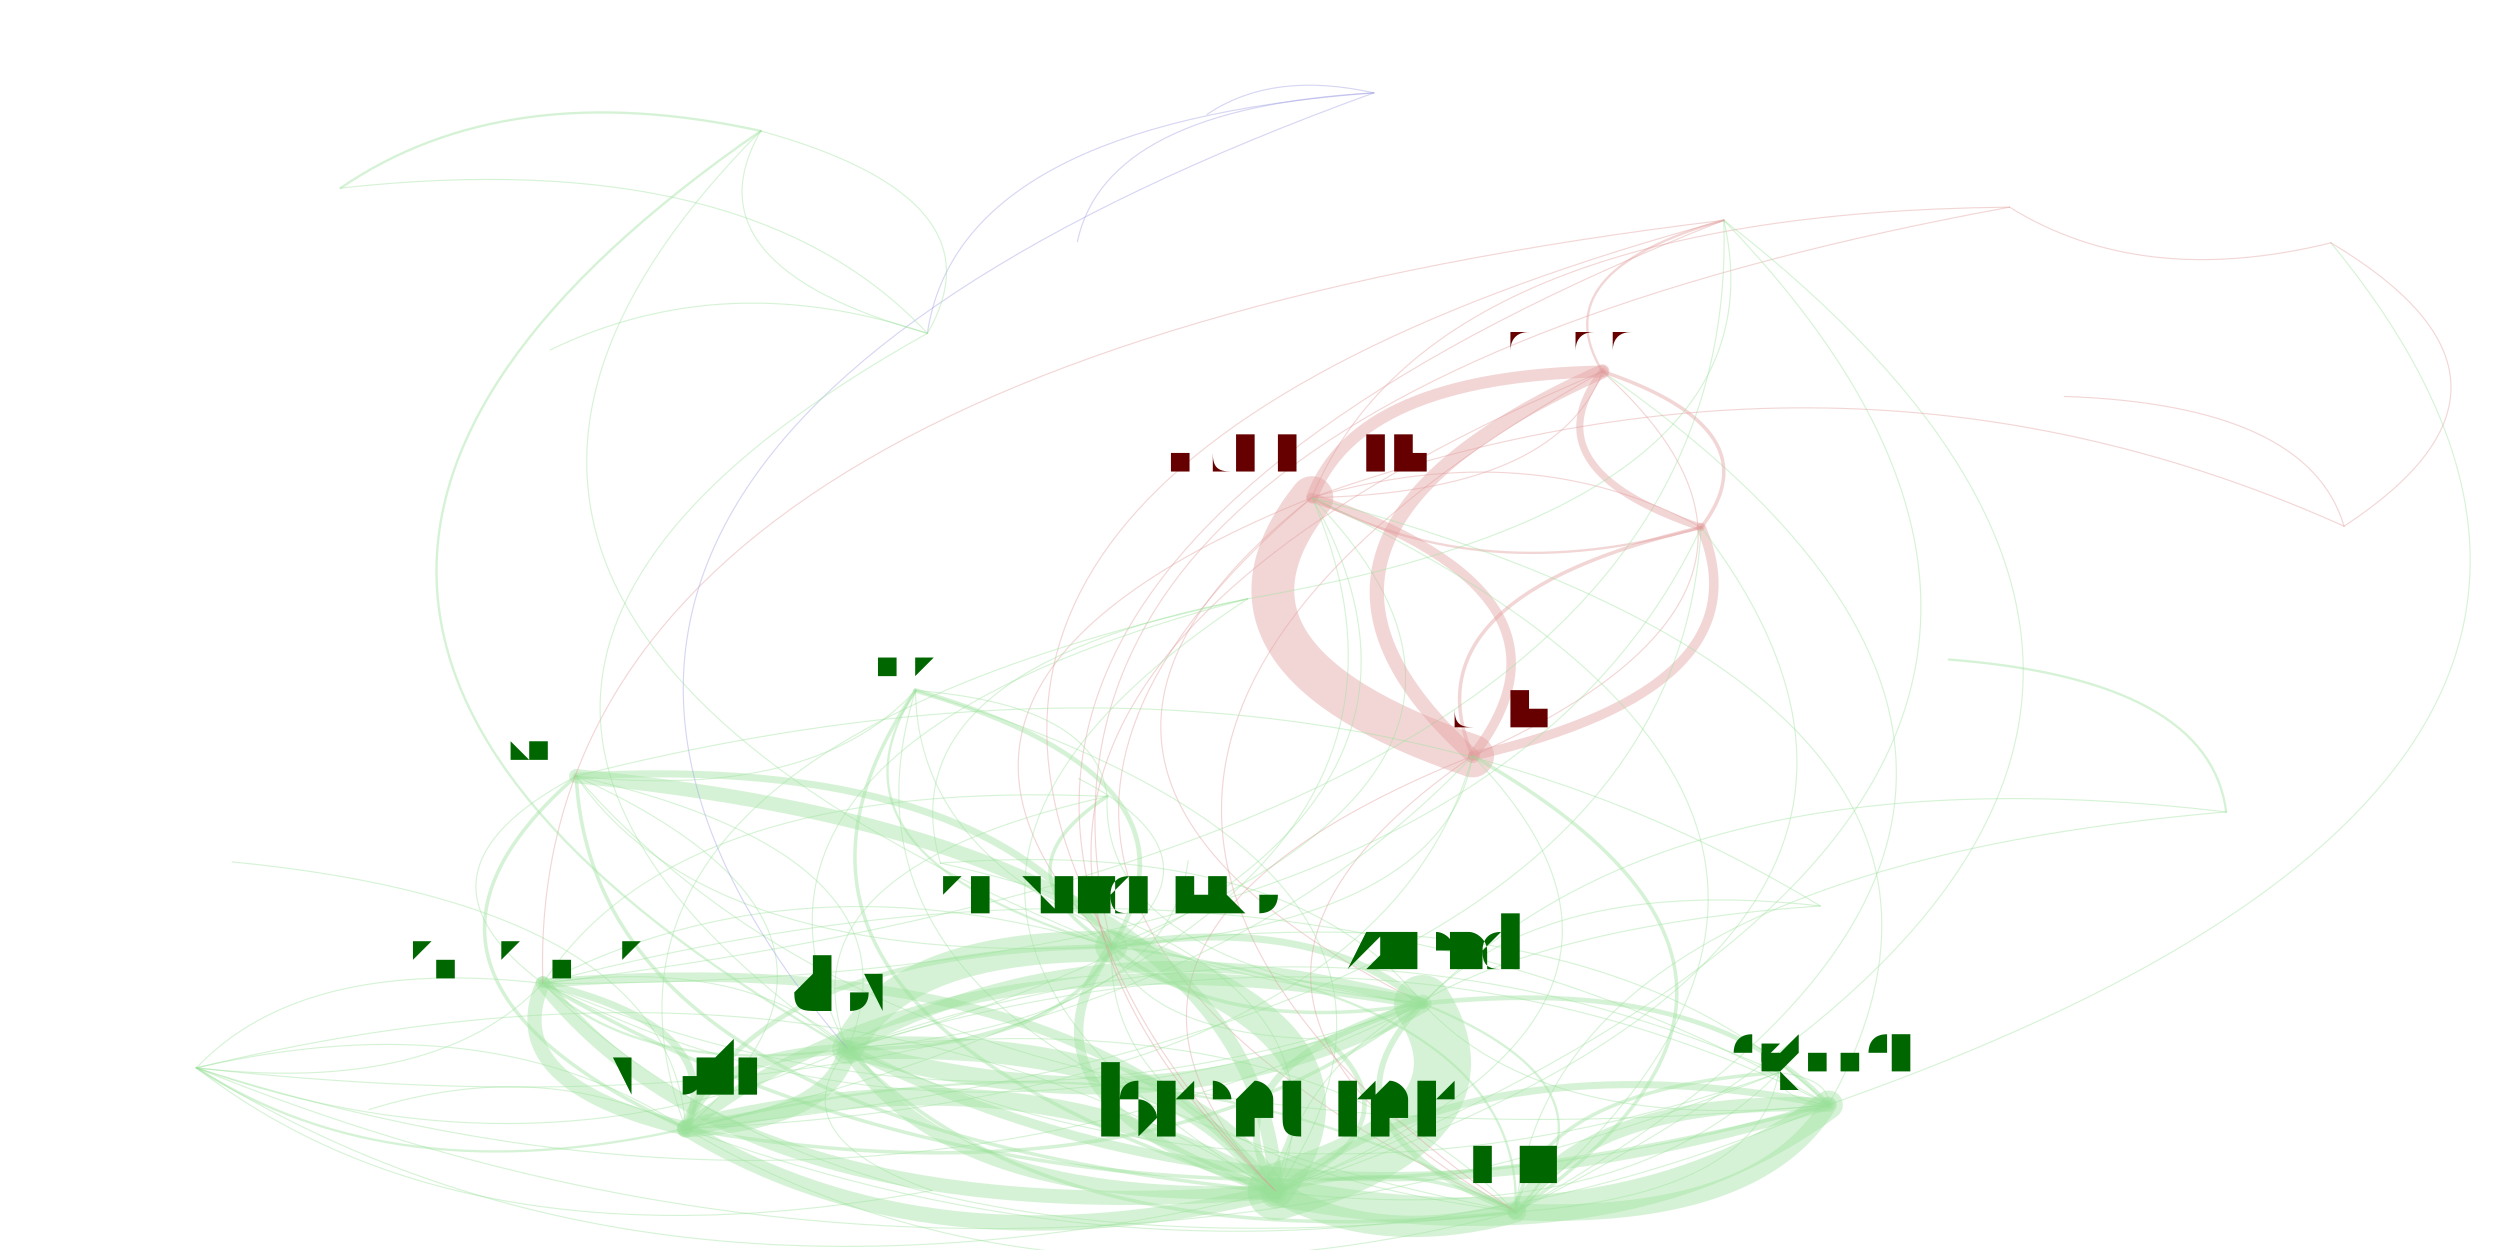
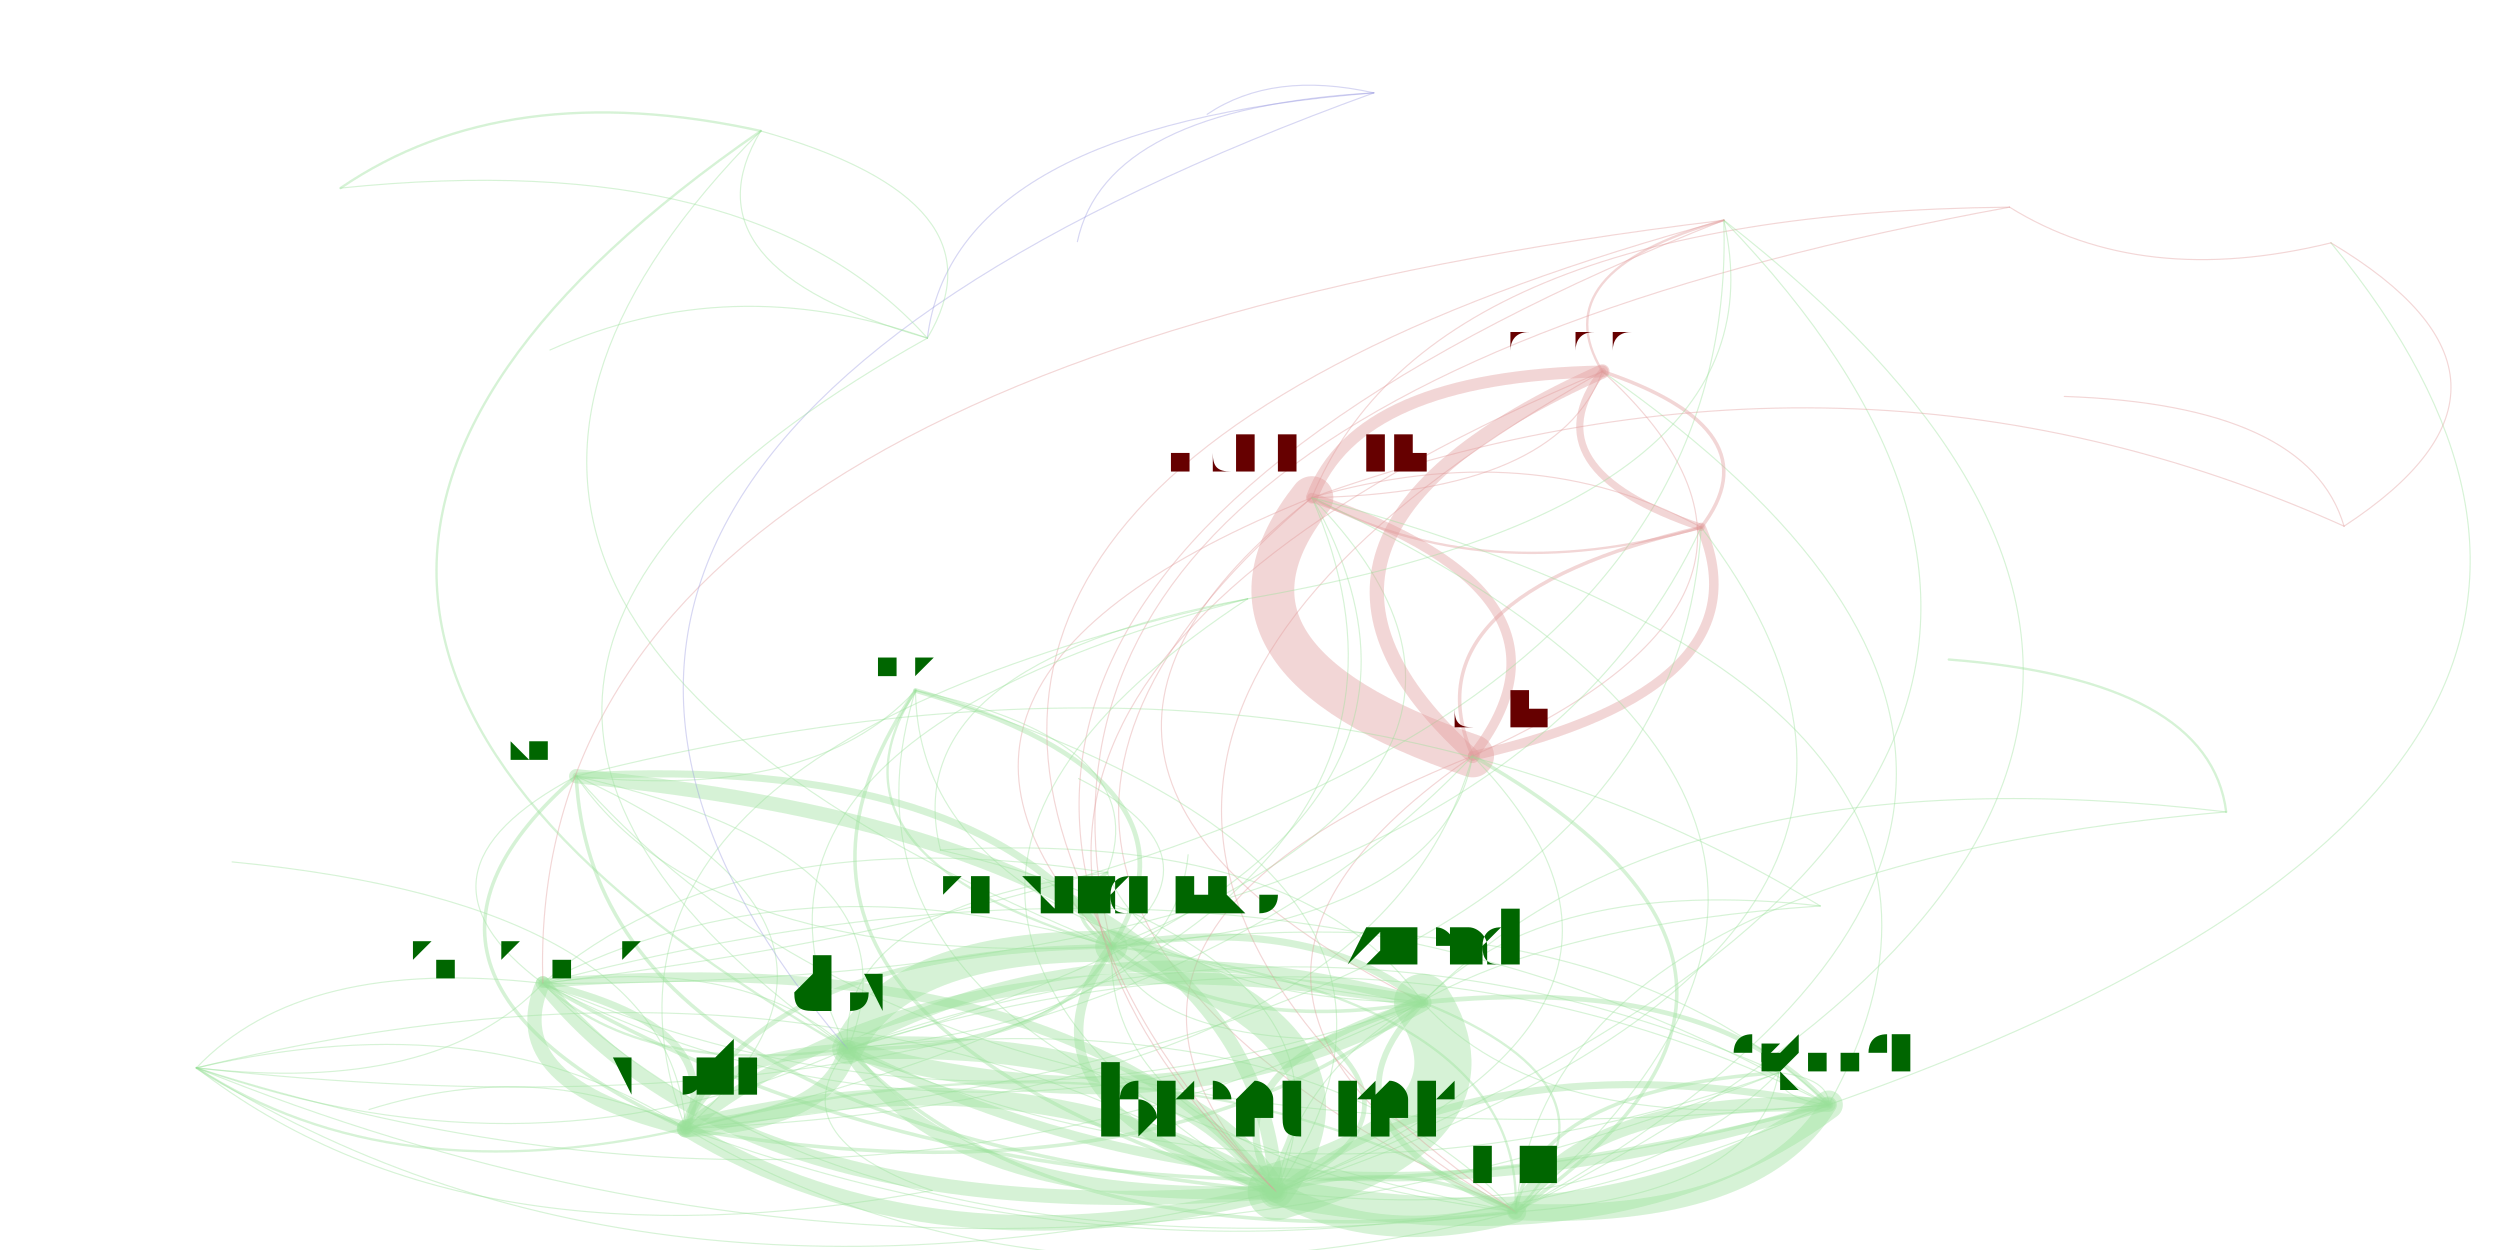
<svg xmlns="http://www.w3.org/2000/svg" width="4000" height="2000" viewBox="-0.025 -0.025 2.05 1.05">
  <style>
    path {
      fill: none;
      stroke-linecap: round;
      stroke-opacity: 0.4;
    }

    text {
      text-anchor: middle;
      alignment-baseline: hanging;
    }
  </style>
  <g opacity="0.4">
    <path d="M1.638 0.149 Q1.749 0.218 1.908 0.179" stroke="hsl(0.0,100%,35%)" stroke-width="0.001" />
    <path d="M1.638 0.149 Q1.150 0.154 1.052 0.393" stroke="hsl(0.0,100%,35%)" stroke-width="0.001" />
    <path d="M1.638 0.149 Q0.765 0.309 0.884 0.770" stroke="hsl(0.0,100%,35%)" stroke-width="0.001" />
    <path d="M1.052 0.393 Q0.945 0.528 1.187 0.610" stroke="hsl(0.0,100%,35%)" stroke-width="0.036" />
-     <path d="M1.052 0.393 Q0.758 0.624 1.145 0.818" stroke="hsl(0.0,100%,35%)" stroke-width="0.001" />
+     <path d="M1.052 0.393 Q0.759 0.623 1.145 0.817" stroke="hsl(0.0,100%,35%)" stroke-width="0.001" />
    <path d="M1.052 0.393 Q1.195 0.471 1.379 0.418" stroke="hsl(0.0,100%,35%)" stroke-width="0.002" />
    <path d="M1.052 0.393 Q1.258 0.389 1.296 0.287" stroke="hsl(0.0,100%,35%)" stroke-width="0.001" />
    <path d="M1.052 0.393 Q0.657 0.727 1.223 0.993" stroke="hsl(0.0,100%,35%)" stroke-width="0.001" />
    <path d="M1.052 0.393 Q0.666 0.548 0.884 0.770" stroke="hsl(0.0,100%,35%)" stroke-width="0.001" />
-     <path d="M0.884 0.770 Q0.976 0.846 1.145 0.818" stroke="hsl(120.0,100%,35%)" stroke-width="0.003" />
+     <path d="M0.884 0.770 Q0.977 0.845 1.145 0.817" stroke="hsl(120.0,100%,35%)" stroke-width="0.003" />
    <path d="M0.884 0.770 Q0.704 0.768 0.662 0.856" stroke="hsl(120.0,100%,35%)" stroke-width="0.026" />
    <path d="M0.884 0.770 Q1.270 0.615 1.052 0.393" stroke="hsl(120.0,100%,35%)" stroke-width="0.001" />
    <path d="M0.884 0.770 Q0.974 0.629 0.719 0.555" stroke="hsl(120.0,100%,35%)" stroke-width="0.004" />
    <path d="M0.884 0.770 Q1.163 0.750 1.187 0.610" stroke="hsl(120.0,100%,35%)" stroke-width="0.001" />
    <path d="M0.884 0.770 Q0.620 0.690 0.406 0.801" stroke="hsl(120.0,100%,35%)" stroke-width="0.001" />
    <path d="M0.884 0.770 Q0.774 0.608 0.434 0.627" stroke="hsl(120.0,100%,35%)" stroke-width="0.006" />
    <path d="M0.884 0.770 Q0.912 0.845 1.064 0.848" stroke="hsl(120.0,100%,35%)" stroke-width="0.001" />
    <path d="M0.884 0.770 Q0.788 0.900 1.022 0.976" stroke="hsl(120.0,100%,35%)" stroke-width="0.008" />
    <path d="M0.884 0.770 Q0.583 0.774 0.526 0.923" stroke="hsl(120.0,100%,35%)" stroke-width="0.004" />
    <path d="M0.884 0.770 Q0.983 0.694 0.856 0.629" stroke="hsl(120.0,100%,35%)" stroke-width="0.001" />
    <path d="M0.884 0.770 Q0.875 0.949 1.223 0.993" stroke="hsl(120.0,100%,35%)" stroke-width="0.001" />
-     <path d="M1.145 0.818 Q1.044 0.921 1.223 0.993" stroke="hsl(120.0,100%,35%)" stroke-width="0.005" />
-     <path d="M1.145 0.818 Q1.053 0.741 0.884 0.770" stroke="hsl(120.0,100%,35%)" stroke-width="0.006" />
-     <path d="M1.145 0.818 Q1.037 0.678 0.740 0.700" stroke="hsl(120.0,100%,35%)" stroke-width="0.001" />
-     <path d="M1.145 0.818 Q0.957 0.872 1.022 0.976" stroke="hsl(120.0,100%,35%)" stroke-width="0.006" />
-     <path d="M1.145 0.818 Q0.873 0.740 0.662 0.856" stroke="hsl(120.0,100%,35%)" stroke-width="0.009" />
-     <path d="M1.145 0.818 Q1.247 0.929 1.486 0.903" stroke="hsl(120.0,100%,35%)" stroke-width="0.001" />
-     <path d="M1.145 0.818 Q0.752 0.746 0.526 0.923" stroke="hsl(120.0,100%,35%)" stroke-width="0.01" />
+     <path d="M1.145 0.817 Q1.043 0.920 1.223 0.993" stroke="hsl(120.0,100%,35%)" stroke-width="0.005" />
+     <path d="M1.145 0.817 Q1.052 0.741 0.884 0.770" stroke="hsl(120.0,100%,35%)" stroke-width="0.006" />
+     <path d="M1.145 0.817 Q1.045 0.672 0.740 0.689" stroke="hsl(120.0,100%,35%)" stroke-width="0.001" />
+     <path d="M1.145 0.817 Q0.956 0.872 1.022 0.976" stroke="hsl(120.0,100%,35%)" stroke-width="0.006" />
+     <path d="M1.145 0.817 Q0.873 0.740 0.662 0.856" stroke="hsl(120.0,100%,35%)" stroke-width="0.009" />
+     <path d="M1.145 0.817 Q1.246 0.928 1.486 0.903" stroke="hsl(120.0,100%,35%)" stroke-width="0.001" />
+     <path d="M1.145 0.817 Q0.751 0.746 0.526 0.923" stroke="hsl(120.0,100%,35%)" stroke-width="0.01" />
    <path d="M0.662 0.856 Q0.541 0.862 0.526 0.923" stroke="hsl(120.0,100%,35%)" stroke-width="0.009" />
-     <path d="M0.662 0.856 Q0.934 0.933 1.145 0.818" stroke="hsl(120.0,100%,35%)" stroke-width="0.015" />
+     <path d="M0.662 0.856 Q0.935 0.933 1.145 0.817" stroke="hsl(120.0,100%,35%)" stroke-width="0.015" />
    <path d="M0.662 0.856 Q1.036 1.044 1.486 0.903" stroke="hsl(120.0,100%,35%)" stroke-width="0.008" />
    <path d="M0.662 0.856 Q0.731 0.695 0.434 0.627" stroke="hsl(120.0,100%,35%)" stroke-width="0.001" />
    <path d="M0.662 0.856 Q0.832 1.036 1.223 0.993" stroke="hsl(120.0,100%,35%)" stroke-width="0.003" />
    <path d="M0.662 0.856 Q0.746 0.988 1.022 0.976" stroke="hsl(120.0,100%,35%)" stroke-width="0.011" />
    <path d="M0.662 0.856 Q1.227 0.702 1.052 0.393" stroke="hsl(120.0,100%,35%)" stroke-width="0.001" />
    <path d="M0.662 0.856 Q0.602 0.929 0.733 0.975" stroke="hsl(120.0,100%,35%)" stroke-width="0.001" />
    <path d="M0.662 0.856 Q0.842 0.857 0.884 0.770" stroke="hsl(120.0,100%,35%)" stroke-width="0.003" />
-     <path d="M0.662 0.856 Q0.931 0.834 0.948 0.698" stroke="hsl(120.0,100%,35%)" stroke-width="0.001" />
+     <path d="M0.662 0.856 Q0.935 0.832 0.948 0.693" stroke="hsl(120.0,100%,35%)" stroke-width="0.001" />
    <path d="M0.662 0.856 Q0.578 0.777 0.406 0.801" stroke="hsl(120.0,100%,35%)" stroke-width="0.001" />
    <path d="M0.662 0.856 Q1.037 1.022 1.444 0.876" stroke="hsl(120.0,100%,35%)" stroke-width="0.001" />
    <path d="M0.719 0.555 Q0.629 0.695 0.884 0.770" stroke="hsl(120.0,100%,35%)" stroke-width="0.002" />
    <path d="M0.719 0.555 Q0.534 0.826 1.022 0.976" stroke="hsl(120.0,100%,35%)" stroke-width="0.003" />
-     <path d="M0.719 0.555 Q0.722 0.771 1.145 0.818" stroke="hsl(120.0,100%,35%)" stroke-width="0.001" />
+     <path d="M0.719 0.555 Q0.722 0.771 1.145 0.817" stroke="hsl(120.0,100%,35%)" stroke-width="0.001" />
    <path d="M0.719 0.555 Q0.620 0.875 1.223 0.993" stroke="hsl(120.0,100%,35%)" stroke-width="0.001" />
    <path d="M1.187 0.610 Q1.293 0.474 1.052 0.393" stroke="hsl(0.0,100%,35%)" stroke-width="0.008" />
    <path d="M1.187 0.610 Q1.436 0.553 1.379 0.418" stroke="hsl(0.0,100%,35%)" stroke-width="0.008" />
-     <path d="M1.187 0.610 Q1.500 0.470 1.296 0.287" stroke="hsl(0.0,100%,35%)" stroke-width="0.001" />
+     <path d="M1.187 0.610 Q1.499 0.471 1.296 0.287" stroke="hsl(0.0,100%,35%)" stroke-width="0.001" />
    <path d="M1.187 0.610 Q0.812 0.760 1.022 0.976" stroke="hsl(0.0,100%,35%)" stroke-width="0.001" />
    <path d="M1.187 0.610 Q0.898 0.809 1.223 0.993" stroke="hsl(0.0,100%,35%)" stroke-width="0.001" />
    <path d="M0.406 0.801 Q0.864 1.068 1.486 0.903" stroke="hsl(120.0,100%,35%)" stroke-width="0.003" />
    <path d="M0.406 0.801 Q0.698 0.956 1.064 0.848" stroke="hsl(120.0,100%,35%)" stroke-width="0.001" />
    <path d="M0.406 0.801 Q0.575 1.012 1.022 0.976" stroke="hsl(120.0,100%,35%)" stroke-width="0.012" />
    <path d="M0.406 0.801 Q0.369 0.886 0.526 0.923" stroke="hsl(120.0,100%,35%)" stroke-width="0.012" />
    <path d="M0.406 0.801 Q0.491 0.880 0.662 0.856" stroke="hsl(120.0,100%,35%)" stroke-width="0.002" />
    <path d="M0.406 0.801 Q1.415 0.679 1.398 0.160" stroke="hsl(120.0,100%,35%)" stroke-width="0.001" />
-     <path d="M0.406 0.801 Q0.763 0.957 1.145 0.818" stroke="hsl(120.0,100%,35%)" stroke-width="0.001" />
+     <path d="M0.406 0.801 Q0.763 0.957 1.145 0.817" stroke="hsl(120.0,100%,35%)" stroke-width="0.001" />
    <path d="M0.406 0.801 Q1.199 0.804 1.379 0.418" stroke="hsl(120.0,100%,35%)" stroke-width="0.001" />
    <path d="M0.406 0.801 Q0.661 1.060 1.223 0.993" stroke="hsl(120.0,100%,35%)" stroke-width="0.001" />
    <path d="M0.406 0.801 Q0.204 0.778 0.115 0.872" stroke="hsl(120.0,100%,35%)" stroke-width="0.001" />
    <path d="M0.434 0.627 Q0.449 0.919 1.022 0.976" stroke="hsl(120.0,100%,35%)" stroke-width="0.003" />
    <path d="M0.434 0.627 Q0.738 0.975 1.486 0.903" stroke="hsl(120.0,100%,35%)" stroke-width="0.001" />
    <path d="M0.434 0.627 Q0.545 0.788 0.884 0.770" stroke="hsl(120.0,100%,35%)" stroke-width="0.001" />
    <path d="M0.434 0.627 Q0.281 0.708 0.406 0.801" stroke="hsl(120.0,100%,35%)" stroke-width="0.001" />
    <path d="M0.434 0.627 Q0.634 0.648 0.719 0.555" stroke="hsl(120.0,100%,35%)" stroke-width="0.001" />
    <path d="M0.434 0.627 Q0.243 0.793 0.526 0.923" stroke="hsl(120.0,100%,35%)" stroke-width="0.003" />
    <path d="M1.022 0.976 Q0.817 0.850 0.526 0.923" stroke="hsl(120.0,100%,35%)" stroke-width="0.015" />
    <path d="M1.022 0.976 Q1.312 1.032 1.486 0.903" stroke="hsl(120.0,100%,35%)" stroke-width="0.024" />
    <path d="M1.022 0.976 Q1.108 1.024 1.223 0.993" stroke="hsl(120.0,100%,35%)" stroke-width="0.018" />
-     <path d="M1.022 0.976 Q1.210 0.921 1.145 0.818" stroke="hsl(120.0,100%,35%)" stroke-width="0.048" />
+     <path d="M1.022 0.976 Q1.211 0.921 1.145 0.817" stroke="hsl(120.0,100%,35%)" stroke-width="0.048" />
    <path d="M1.022 0.976 Q1.313 1.010 1.444 0.876" stroke="hsl(120.0,100%,35%)" stroke-width="0.001" />
    <path d="M1.022 0.976 Q1.007 0.683 0.434 0.627" stroke="hsl(120.0,100%,35%)" stroke-width="0.012" />
    <path d="M1.022 0.976 Q1.145 0.920 1.064 0.848" stroke="hsl(120.0,100%,35%)" stroke-width="0.004" />
    <path d="M1.022 0.976 Q1.118 0.845 0.884 0.770" stroke="hsl(120.0,100%,35%)" stroke-width="0.028" />
    <path d="M1.022 0.976 Q0.938 0.844 0.662 0.856" stroke="hsl(120.0,100%,35%)" stroke-width="0.019" />
    <path d="M1.022 0.976 Q0.854 0.765 0.406 0.801" stroke="hsl(120.0,100%,35%)" stroke-width="0.008" />
    <path d="M1.022 0.976 Q1.397 0.826 1.187 0.610" stroke="hsl(120.0,100%,35%)" stroke-width="0.001" />
    <path d="M1.022 0.976 Q1.863 0.643 1.398 0.160" stroke="hsl(120.0,100%,35%)" stroke-width="0.001" />
    <path d="M1.022 0.976 Q1.647 0.768 1.379 0.418" stroke="hsl(120.0,100%,35%)" stroke-width="0.001" />
    <path d="M1.022 0.976 Q1.207 0.704 0.719 0.555" stroke="hsl(120.0,100%,35%)" stroke-width="0.001" />
    <path d="M1.022 0.976 Q0.652 0.742 0.115 0.872" stroke="hsl(120.0,100%,35%)" stroke-width="0.001" />
-     <path d="M1.022 0.976 Q1.102 0.781 0.740 0.700" stroke="hsl(120.0,100%,35%)" stroke-width="0.001" />
+     <path d="M1.022 0.976 Q1.110 0.776 0.740 0.689" stroke="hsl(120.0,100%,35%)" stroke-width="0.001" />
    <path d="M0.526 0.923 Q0.648 0.916 0.662 0.856" stroke="hsl(120.0,100%,35%)" stroke-width="0.015" />
    <path d="M0.526 0.923 Q0.732 1.048 1.022 0.976" stroke="hsl(120.0,100%,35%)" stroke-width="0.013" />
    <path d="M0.526 0.923 Q0.361 0.815 0.115 0.872" stroke="hsl(120.0,100%,35%)" stroke-width="0.001" />
    <path d="M0.526 0.923 Q1.213 0.763 1.052 0.393" stroke="hsl(120.0,100%,35%)" stroke-width="0.001" />
    <path d="M0.526 0.923 Q0.514 0.735 0.145 0.699" stroke="hsl(120.0,100%,35%)" stroke-width="0.001" />
    <path d="M0.526 0.923 Q0.563 0.838 0.406 0.801" stroke="hsl(120.0,100%,35%)" stroke-width="0.006" />
-     <path d="M0.526 0.923 Q0.920 0.994 1.145 0.818" stroke="hsl(120.0,100%,35%)" stroke-width="0.003" />
+     <path d="M0.526 0.923 Q0.920 0.993 1.145 0.817" stroke="hsl(120.0,100%,35%)" stroke-width="0.003" />
    <path d="M0.526 0.923 Q1.106 0.898 1.187 0.610" stroke="hsl(120.0,100%,35%)" stroke-width="0.001" />
    <path d="M0.526 0.923 Q0.717 0.756 0.434 0.627" stroke="hsl(120.0,100%,35%)" stroke-width="0.001" />
    <path d="M0.526 0.923 Q1.021 1.105 1.486 0.903" stroke="hsl(120.0,100%,35%)" stroke-width="0.001" />
    <path d="M0.526 0.923 Q1.356 0.841 1.379 0.418" stroke="hsl(120.0,100%,35%)" stroke-width="0.001" />
    <path d="M0.526 0.923 Q0.818 1.097 1.223 0.993" stroke="hsl(120.0,100%,35%)" stroke-width="0.001" />
    <path d="M0.526 0.923 Q0.405 0.862 0.260 0.907" stroke="hsl(120.0,100%,35%)" stroke-width="0.001" />
    <path d="M1.223 0.993 Q1.426 1.001 1.486 0.903" stroke="hsl(120.0,100%,35%)" stroke-width="0.014" />
-     <path d="M1.223 0.993 Q1.324 0.890 1.145 0.818" stroke="hsl(120.0,100%,35%)" stroke-width="0.002" />
+     <path d="M1.223 0.993 Q1.325 0.889 1.145 0.817" stroke="hsl(120.0,100%,35%)" stroke-width="0.002" />
    <path d="M1.223 0.993 Q0.931 0.819 0.526 0.923" stroke="hsl(120.0,100%,35%)" stroke-width="0.002" />
    <path d="M1.223 0.993 Q1.052 0.812 0.662 0.856" stroke="hsl(120.0,100%,35%)" stroke-width="0.001" />
    <path d="M1.223 0.993 Q1.511 0.794 1.187 0.610" stroke="hsl(120.0,100%,35%)" stroke-width="0.003" />
    <path d="M1.223 0.993 Q1.617 0.659 1.052 0.393" stroke="hsl(120.0,100%,35%)" stroke-width="0.001" />
    <path d="M1.223 0.993 Q1.824 0.655 1.296 0.287" stroke="hsl(120.0,100%,35%)" stroke-width="0.001" />
    <path d="M1.223 0.993 Q1.136 0.944 1.022 0.976" stroke="hsl(120.0,100%,35%)" stroke-width="0.003" />
    <path d="M1.223 0.993 Q1.232 0.814 0.884 0.770" stroke="hsl(120.0,100%,35%)" stroke-width="0.002" />
    <path d="M1.223 0.993 Q1.427 0.979 1.444 0.876" stroke="hsl(120.0,100%,35%)" stroke-width="0.001" />
    <path d="M1.223 0.993 Q1.977 0.611 1.398 0.160" stroke="hsl(120.0,100%,35%)" stroke-width="0.001" />
    <path d="M1.296 0.287 Q1.090 0.291 1.052 0.393" stroke="hsl(0.0,100%,35%)" stroke-width="0.01" />
    <path d="M1.296 0.287 Q1.233 0.369 1.379 0.418" stroke="hsl(0.0,100%,35%)" stroke-width="0.006" />
    <path d="M1.296 0.287 Q0.983 0.427 1.187 0.610" stroke="hsl(0.0,100%,35%)" stroke-width="0.012" />
    <path d="M1.296 0.287 Q0.608 0.577 1.022 0.976" stroke="hsl(0.0,100%,35%)" stroke-width="0.001" />
-     <path d="M1.296 0.287 Q0.695 0.625 1.223 0.993" stroke="hsl(0.0,100%,35%)" stroke-width="0.001" />
+     <path d="M1.296 0.287 Q0.695 0.626 1.223 0.993" stroke="hsl(0.0,100%,35%)" stroke-width="0.001" />
    <path d="M1.379 0.418 Q1.442 0.336 1.296 0.287" stroke="hsl(0.0,100%,35%)" stroke-width="0.003" />
    <path d="M1.379 0.418 Q1.236 0.340 1.052 0.393" stroke="hsl(0.0,100%,35%)" stroke-width="0.001" />
    <path d="M1.379 0.418 Q1.129 0.476 1.187 0.610" stroke="hsl(0.0,100%,35%)" stroke-width="0.003" />
    <path d="M1.486 0.903 Q1.487 0.881 1.444 0.876" stroke="hsl(120.0,100%,35%)" stroke-width="0.001" />
    <path d="M1.486 0.903 Q1.282 0.896 1.223 0.993" stroke="hsl(120.0,100%,35%)" stroke-width="0.012" />
    <path d="M1.486 0.903 Q1.112 0.715 0.662 0.856" stroke="hsl(120.0,100%,35%)" stroke-width="0.001" />
    <path d="M1.486 0.903 Q1.196 0.847 1.022 0.976" stroke="hsl(120.0,100%,35%)" stroke-width="0.006" />
    <path d="M1.486 0.903 Q1.677 0.561 1.052 0.393" stroke="hsl(120.0,100%,35%)" stroke-width="0.001" />
-     <path d="M1.486 0.903 Q1.384 0.792 1.145 0.818" stroke="hsl(120.0,100%,35%)" stroke-width="0.004" />
+     <path d="M1.486 0.903 Q1.385 0.792 1.145 0.817" stroke="hsl(120.0,100%,35%)" stroke-width="0.004" />
    <path d="M1.486 0.903 Q1.028 0.636 0.406 0.801" stroke="hsl(120.0,100%,35%)" stroke-width="0.001" />
    <path d="M1.486 0.903 Q2.276 0.626 1.908 0.179" stroke="hsl(120.0,100%,35%)" stroke-width="0.001" />
    <path d="M1.486 0.903 Q1.292 0.716 0.884 0.770" stroke="hsl(120.0,100%,35%)" stroke-width="0.001" />
    <path d="M1.444 0.876 Q1.240 0.890 1.223 0.993" stroke="hsl(120.0,100%,35%)" stroke-width="0.003" />
    <path d="M1.444 0.876 Q1.443 0.898 1.486 0.903" stroke="hsl(120.0,100%,35%)" stroke-width="0.001" />
    <path d="M1.444 0.876 Q1.070 0.709 0.662 0.856" stroke="hsl(120.0,100%,35%)" stroke-width="0.001" />
    <path d="M1.398 0.160 Q0.557 0.493 1.022 0.976" stroke="hsl(0.0,100%,35%)" stroke-width="0.001" />
    <path d="M1.398 0.160 Q1.245 0.203 1.296 0.287" stroke="hsl(0.0,100%,35%)" stroke-width="0.002" />
    <path d="M1.398 0.160 Q0.653 0.362 0.884 0.770" stroke="hsl(0.0,100%,35%)" stroke-width="0.001" />
    <path d="M1.398 0.160 Q0.389 0.282 0.406 0.801" stroke="hsl(0.0,100%,35%)" stroke-width="0.001" />
    <path d="M0.115 0.872 Q0.280 0.979 0.526 0.923" stroke="hsl(120.0,100%,35%)" stroke-width="0.002" />
-     <path d="M0.115 0.872 Q0.674 1.051 1.145 0.818" stroke="hsl(120.0,100%,35%)" stroke-width="0.001" />
+     <path d="M0.115 0.872 Q0.674 1.050 1.145 0.817" stroke="hsl(120.0,100%,35%)" stroke-width="0.001" />
    <path d="M0.115 0.872 Q0.317 0.895 0.406 0.801" stroke="hsl(120.0,100%,35%)" stroke-width="0.001" />
    <path d="M0.115 0.872 Q0.860 0.955 1.187 0.610" stroke="hsl(120.0,100%,35%)" stroke-width="0.001" />
    <path d="M0.115 0.872 Q0.402 0.973 0.662 0.856" stroke="hsl(120.0,100%,35%)" stroke-width="0.001" />
    <path d="M0.115 0.872 Q0.486 1.105 1.022 0.976" stroke="hsl(120.0,100%,35%)" stroke-width="0.001" />
    <path d="M0.115 0.872 Q0.776 1.140 1.444 0.876" stroke="hsl(120.0,100%,35%)" stroke-width="0.001" />
    <path d="M0.115 0.872 Q0.342 1.047 0.733 0.975" stroke="hsl(120.0,100%,35%)" stroke-width="0.001" />
    <path d="M0.998 0.478 Q0.612 0.732 1.022 0.976" stroke="hsl(120.0,100%,35%)" stroke-width="0.001" />
    <path d="M0.998 0.478 Q1.453 0.399 1.398 0.160" stroke="hsl(120.0,100%,35%)" stroke-width="0.001" />
    <path d="M0.998 0.478 Q0.528 0.600 0.662 0.856" stroke="hsl(120.0,100%,35%)" stroke-width="0.001" />
-     <path d="M0.998 0.478 Q0.692 0.537 0.740 0.700" stroke="hsl(120.0,100%,35%)" stroke-width="0.001" />
+     <path d="M0.998 0.478 Q0.701 0.532 0.740 0.689" stroke="hsl(120.0,100%,35%)" stroke-width="0.001" />
    <path d="M0.998 0.478 Q0.407 0.606 0.526 0.923" stroke="hsl(120.0,100%,35%)" stroke-width="0.001" />
-     <path d="M0.880 0.644 Q0.782 0.708 0.884 0.770" stroke="hsl(120.0,100%,35%)" stroke-width="0.003" />
-     <path d="M0.880 0.644 Q0.602 0.706 0.662 0.856" stroke="hsl(120.0,100%,35%)" stroke-width="0.001" />
-     <path d="M0.880 0.644 Q0.874 0.784 1.145 0.818" stroke="hsl(120.0,100%,35%)" stroke-width="0.001" />
-     <path d="M0.880 0.644 Q0.518 0.628 0.406 0.801" stroke="hsl(120.0,100%,35%)" stroke-width="0.001" />
-     <path d="M0.880 0.644 Q0.871 0.567 0.719 0.555" stroke="hsl(120.0,100%,35%)" stroke-width="0.001" />
-     <path d="M1.820 0.657 Q1.354 0.602 1.145 0.818" stroke="hsl(120.0,100%,35%)" stroke-width="0.001" />
+     <path d="M0.880 0.708 Q0.833 0.740 0.884 0.770" stroke="hsl(120.0,100%,35%)" stroke-width="0.003" />
+     <path d="M0.880 0.708 Q0.653 0.738 0.662 0.856" stroke="hsl(120.0,100%,35%)" stroke-width="0.001" />
+     <path d="M0.880 0.708 Q0.926 0.815 1.145 0.817" stroke="hsl(120.0,100%,35%)" stroke-width="0.001" />
+     <path d="M0.880 0.708 Q0.569 0.660 0.406 0.801" stroke="hsl(120.0,100%,35%)" stroke-width="0.001" />
+     <path d="M0.880 0.708 Q0.922 0.599 0.719 0.555" stroke="hsl(120.0,100%,35%)" stroke-width="0.001" />
+     <path d="M1.820 0.657 Q1.355 0.602 1.145 0.817" stroke="hsl(120.0,100%,35%)" stroke-width="0.001" />
    <path d="M1.820 0.657 Q1.806 0.546 1.587 0.529" stroke="hsl(120.0,100%,35%)" stroke-width="0.002" />
    <path d="M1.820 0.657 Q1.252 0.706 1.223 0.993" stroke="hsl(120.0,100%,35%)" stroke-width="0.001" />
    <path d="M1.104 0.053 Q1.019 0.034 0.964 0.071" stroke="hsl(240.0,100%,35%)" stroke-width="0.001" />
    <path d="M1.104 0.053 Q0.879 0.066 0.855 0.178" stroke="hsl(240.0,100%,35%)" stroke-width="0.001" />
-     <path d="M1.104 0.053 Q0.755 0.079 0.729 0.255" stroke="hsl(240.0,100%,35%)" stroke-width="0.001" />
+     <path d="M1.104 0.053 Q0.751 0.081 0.729 0.259" stroke="hsl(240.0,100%,35%)" stroke-width="0.001" />
    <path d="M1.104 0.053 Q0.241 0.366 0.662 0.856" stroke="hsl(240.0,100%,35%)" stroke-width="0.001" />
-     <path d="M0.729 0.255 Q0.215 0.542 0.662 0.856" stroke="hsl(120.0,100%,35%)" stroke-width="0.001" />
-     <path d="M0.729 0.255 Q0.559 0.198 0.412 0.269" stroke="hsl(120.0,100%,35%)" stroke-width="0.001" />
-     <path d="M0.729 0.255 Q0.795 0.142 0.589 0.085" stroke="hsl(120.0,100%,35%)" stroke-width="0.001" />
-     <path d="M0.729 0.255 Q0.580 0.095 0.236 0.133" stroke="hsl(120.0,100%,35%)" stroke-width="0.001" />
+     <path d="M0.729 0.259 Q0.218 0.544 0.662 0.856" stroke="hsl(120.0,100%,35%)" stroke-width="0.001" />
+     <path d="M0.729 0.259 Q0.563 0.201 0.412 0.269" stroke="hsl(120.0,100%,35%)" stroke-width="0.001" />
+     <path d="M0.729 0.259 Q0.798 0.144 0.589 0.085" stroke="hsl(120.0,100%,35%)" stroke-width="0.001" />
+     <path d="M0.729 0.259 Q0.584 0.097 0.236 0.133" stroke="hsl(120.0,100%,35%)" stroke-width="0.001" />
    <path d="M1.479 0.736 Q1.059 0.765 1.022 0.976" stroke="hsl(120.0,100%,35%)" stroke-width="0.001" />
    <path d="M1.479 0.736 Q1.044 0.472 0.434 0.627" stroke="hsl(120.0,100%,35%)" stroke-width="0.001" />
-     <path d="M1.479 0.736 Q1.247 0.710 1.145 0.818" stroke="hsl(120.0,100%,35%)" stroke-width="0.001" />
-     <path d="M0.589 0.085 Q0.524 0.198 0.729 0.255" stroke="hsl(120.0,100%,35%)" stroke-width="0.001" />
+     <path d="M1.479 0.736 Q1.248 0.710 1.145 0.817" stroke="hsl(120.0,100%,35%)" stroke-width="0.001" />
+     <path d="M0.589 0.085 Q0.520 0.200 0.729 0.259" stroke="hsl(120.0,100%,35%)" stroke-width="0.001" />
    <path d="M0.589 0.085 Q0.375 0.038 0.236 0.133" stroke="hsl(120.0,100%,35%)" stroke-width="0.002" />
    <path d="M0.589 0.085 Q0.010 0.485 0.662 0.856" stroke="hsl(120.0,100%,35%)" stroke-width="0.002" />
    <path d="M0.589 0.085 Q0.189 0.487 0.884 0.770" stroke="hsl(120.0,100%,35%)" stroke-width="0.001" />
    <path d="M1.919 0.417 Q2.104 0.296 1.908 0.179" stroke="hsl(0.0,100%,35%)" stroke-width="0.001" />
    <path d="M1.919 0.417 Q1.889 0.315 1.684 0.308" stroke="hsl(0.0,100%,35%)" stroke-width="0.001" />
    <path d="M1.919 0.417 Q1.505 0.231 1.052 0.393" stroke="hsl(0.0,100%,35%)" stroke-width="0.001" />
  </g>
  <text x="1.638" y="0.145" font-size="0.008" fill="hsl(0.0,100%,20%)">alexnj</text>
  <text x="1.908" y="0.175" font-size="0.008" fill="hsl(0.0,100%,20%)">paulirish</text>
  <text x="1.052" y="0.369" font-size="0.047" fill="hsl(0.0,100%,20%)">jacktfranklin</text>
  <text x="0.884" y="0.741" font-size="0.057" fill="hsl(120.0,100%,20%)">alexrudenko</text>
-   <text x="1.145" y="0.787" font-size="0.061" fill="hsl(120.0,100%,20%)">szuend</text>
+   <text x="1.145" y="0.786" font-size="0.061" fill="hsl(120.0,100%,20%)">szuend</text>
  <text x="0.662" y="0.823" font-size="0.065" fill="hsl(120.0,100%,20%)">dsv</text>
  <text x="0.719" y="0.544" font-size="0.021" fill="hsl(120.0,100%,20%)">nvitkov</text>
  <text x="1.187" y="0.586" font-size="0.049" fill="hsl(0.0,100%,20%)">andoli</text>
  <text x="0.406" y="0.781" font-size="0.041" fill="hsl(120.0,100%,20%)">kprokopenko</text>
  <text x="0.434" y="0.612" font-size="0.03" fill="hsl(120.0,100%,20%)">yangguo</text>
  <text x="1.064" y="0.841" font-size="0.013" fill="hsl(120.0,100%,20%)">petermueller</text>
  <text x="1.022" y="0.931" font-size="0.089" fill="hsl(120.0,100%,20%)">bmeurer</text>
  <text x="0.526" y="0.894" font-size="0.057" fill="hsl(120.0,100%,20%)">wolfi</text>
  <text x="0.856" y="0.626" font-size="0.005" fill="hsl(120.0,100%,20%)">tperrotta</text>
  <text x="1.223" y="0.968" font-size="0.05" fill="hsl(120.0,100%,20%)">pfaffe</text>
  <text x="1.296" y="0.270" font-size="0.034" fill="hsl(0.0,100%,20%)">alinavarkki</text>
  <text x="1.379" y="0.404" font-size="0.027" fill="hsl(0.0,100%,20%)">nancyly</text>
  <text x="1.486" y="0.878" font-size="0.051" fill="hsl(120.0,100%,20%)">ergunsh</text>
  <text x="1.444" y="0.867" font-size="0.018" fill="hsl(120.0,100%,20%)">changhaohan</text>
  <text x="1.398" y="0.152" font-size="0.015" fill="hsl(0.0,100%,20%)">leese</text>
  <text x="0.115" y="0.862" font-size="0.019" fill="hsl(120.0,100%,20%)">jec</text>
-   <text x="0.740" y="0.695" font-size="0.009" fill="hsl(120.0,100%,20%)">mathias</text>
+   <text x="0.740" y="0.684" font-size="0.009" fill="hsl(120.0,100%,20%)">mathias</text>
  <text x="0.998" y="0.473" font-size="0.01" fill="hsl(120.0,100%,20%)">chrche</text>
  <text x="0.733" y="0.971" font-size="0.007" fill="hsl(120.0,100%,20%)">semel</text>
-   <text x="0.948" y="0.696" font-size="0.005" fill="hsl(120.0,100%,20%)">asraine</text>
-   <text x="0.880" y="0.637" font-size="0.014" fill="hsl(120.0,100%,20%)">jrandolf</text>
+   <text x="0.948" y="0.691" font-size="0.005" fill="hsl(120.0,100%,20%)">asraine</text>
+   <text x="0.880" y="0.701" font-size="0.014" fill="hsl(120.0,100%,20%)">jrandolf</text>
  <text x="1.820" y="0.651" font-size="0.011" fill="hsl(120.0,100%,20%)">liviurau</text>
  <text x="1.587" y="0.525" font-size="0.008" fill="hsl(120.0,100%,20%)">machenbach</text>
  <text x="1.104" y="0.047" font-size="0.012" fill="hsl(240.0,100%,20%)">miinak</text>
  <text x="0.964" y="0.068" font-size="0.007" fill="hsl(240.0,100%,20%)">lingqi</text>
  <text x="0.855" y="0.175" font-size="0.007" fill="hsl(240.0,100%,20%)">kenoss</text>
-   <text x="0.729" y="0.248" font-size="0.012" fill="hsl(120.0,100%,20%)">sisidovski</text>
+   <text x="0.729" y="0.253" font-size="0.012" fill="hsl(120.0,100%,20%)">sisidovski</text>
  <text x="1.479" y="0.732" font-size="0.009" fill="hsl(120.0,100%,20%)">seth.brenith</text>
  <text x="0.412" y="0.267" font-size="0.005" fill="hsl(120.0,100%,20%)">kouhei</text>
  <text x="0.589" y="0.078" font-size="0.015" fill="hsl(120.0,100%,20%)">tnak</text>
  <text x="0.236" y="0.128" font-size="0.009" fill="hsl(120.0,100%,20%)">yyanagisawa</text>
  <text x="1.919" y="0.413" font-size="0.008" fill="hsl(0.0,100%,20%)">vidorteg</text>
  <text x="1.684" y="0.306" font-size="0.005" fill="hsl(0.0,100%,20%)">cjamcl</text>
  <text x="0.145" y="0.697" font-size="0.005" fill="hsl(120.0,100%,20%)">mathiasb</text>
  <text x="0.260" y="0.905" font-size="0.005" fill="hsl(120.0,100%,20%)">shuuran</text>
</svg>
